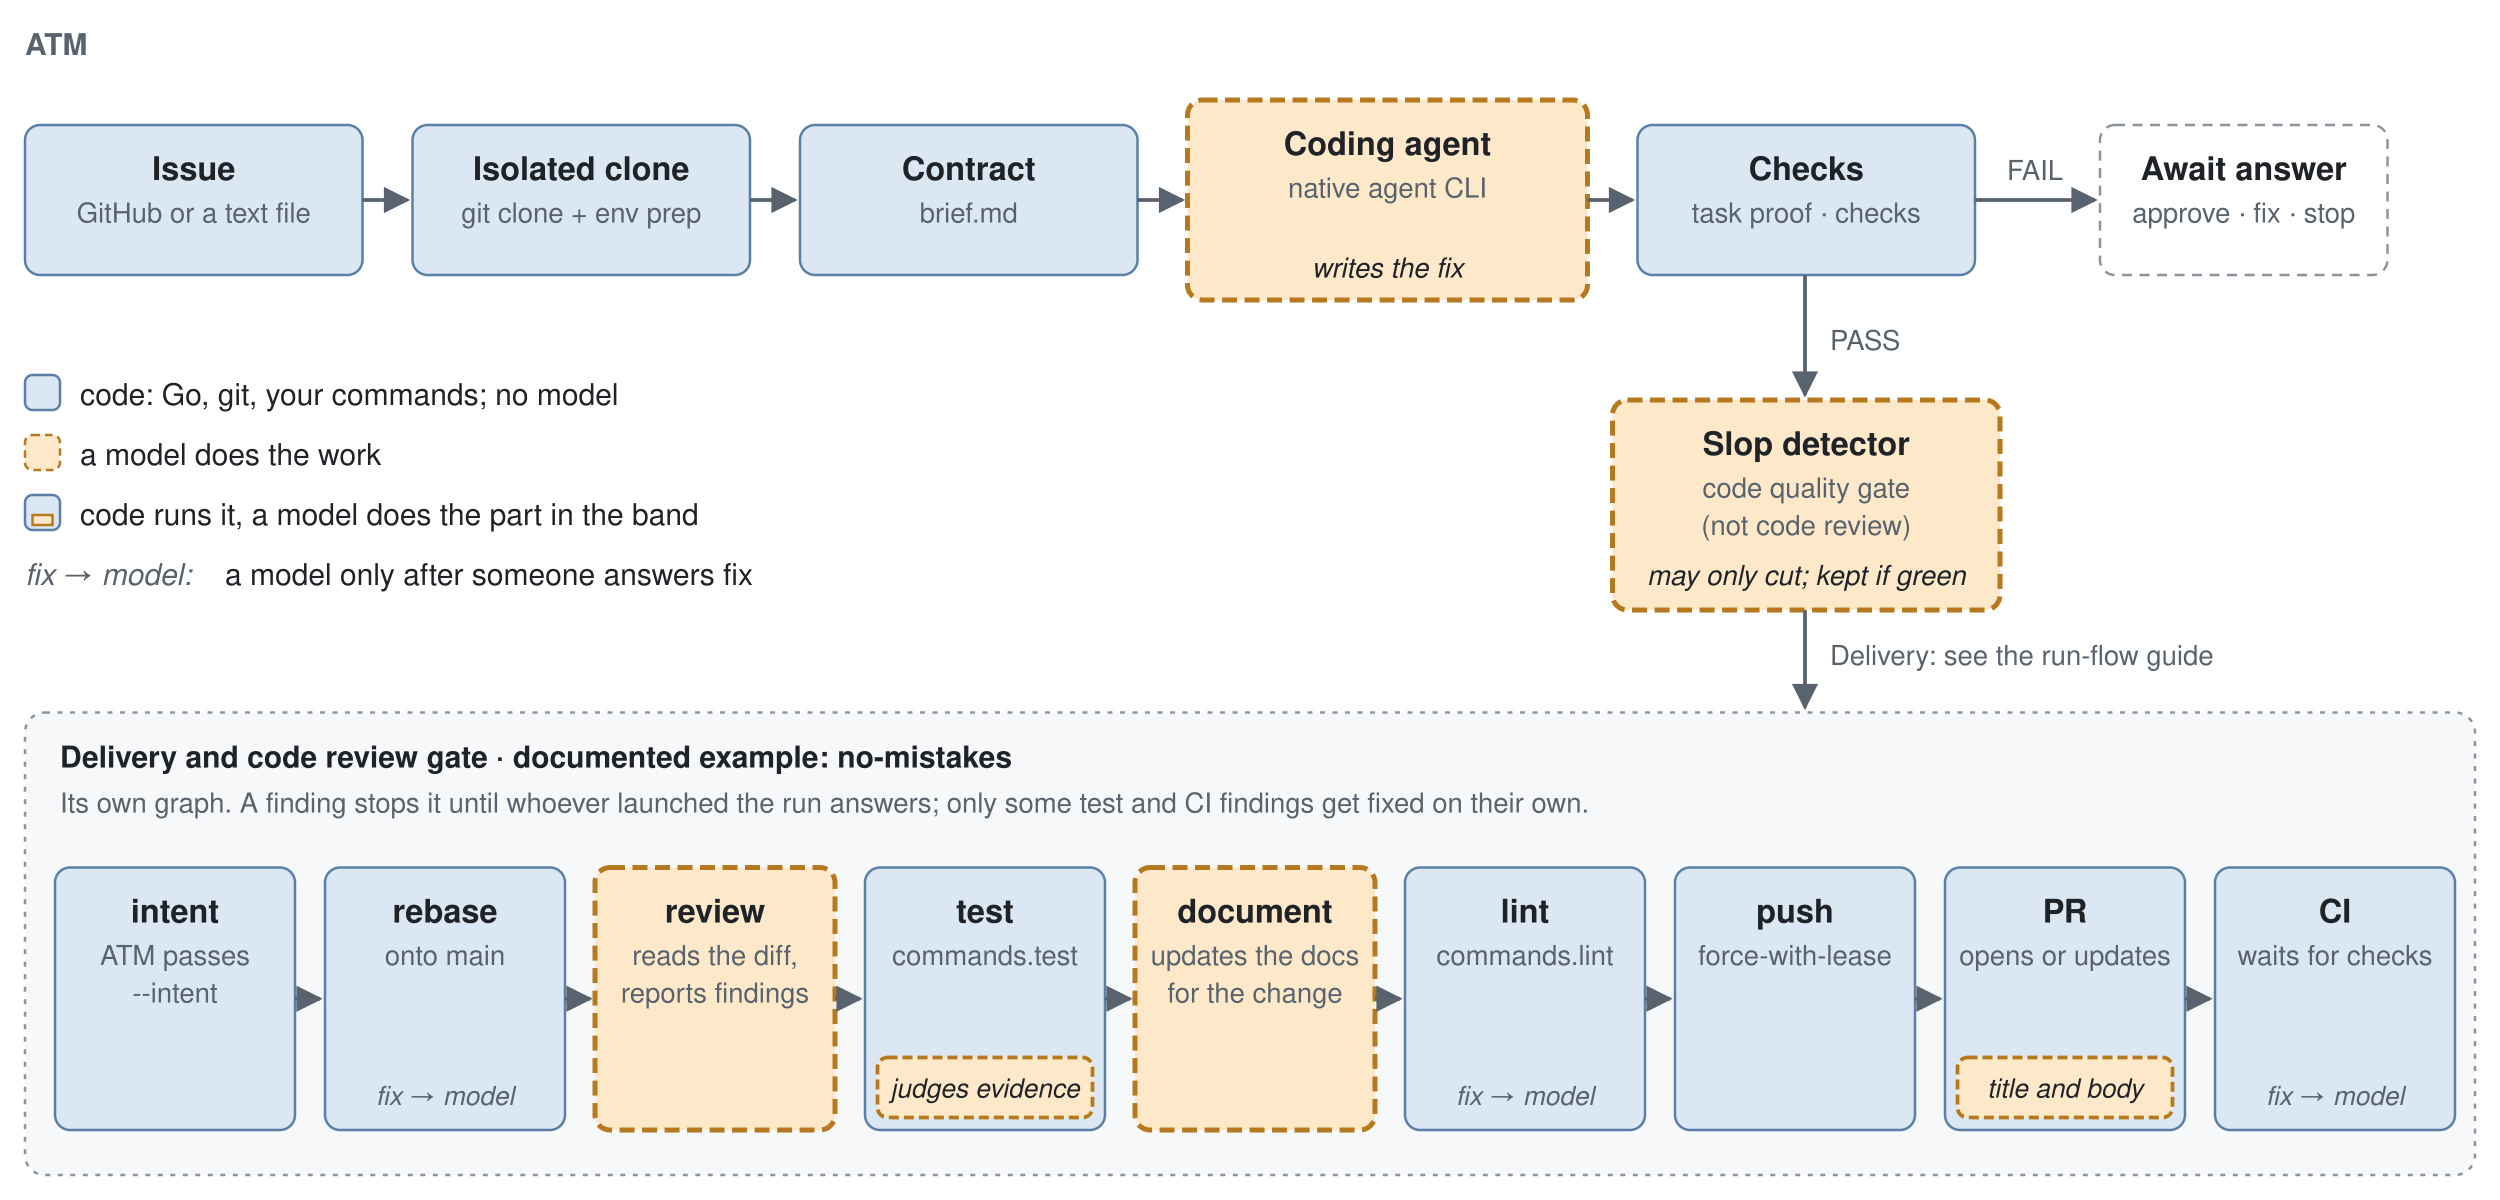
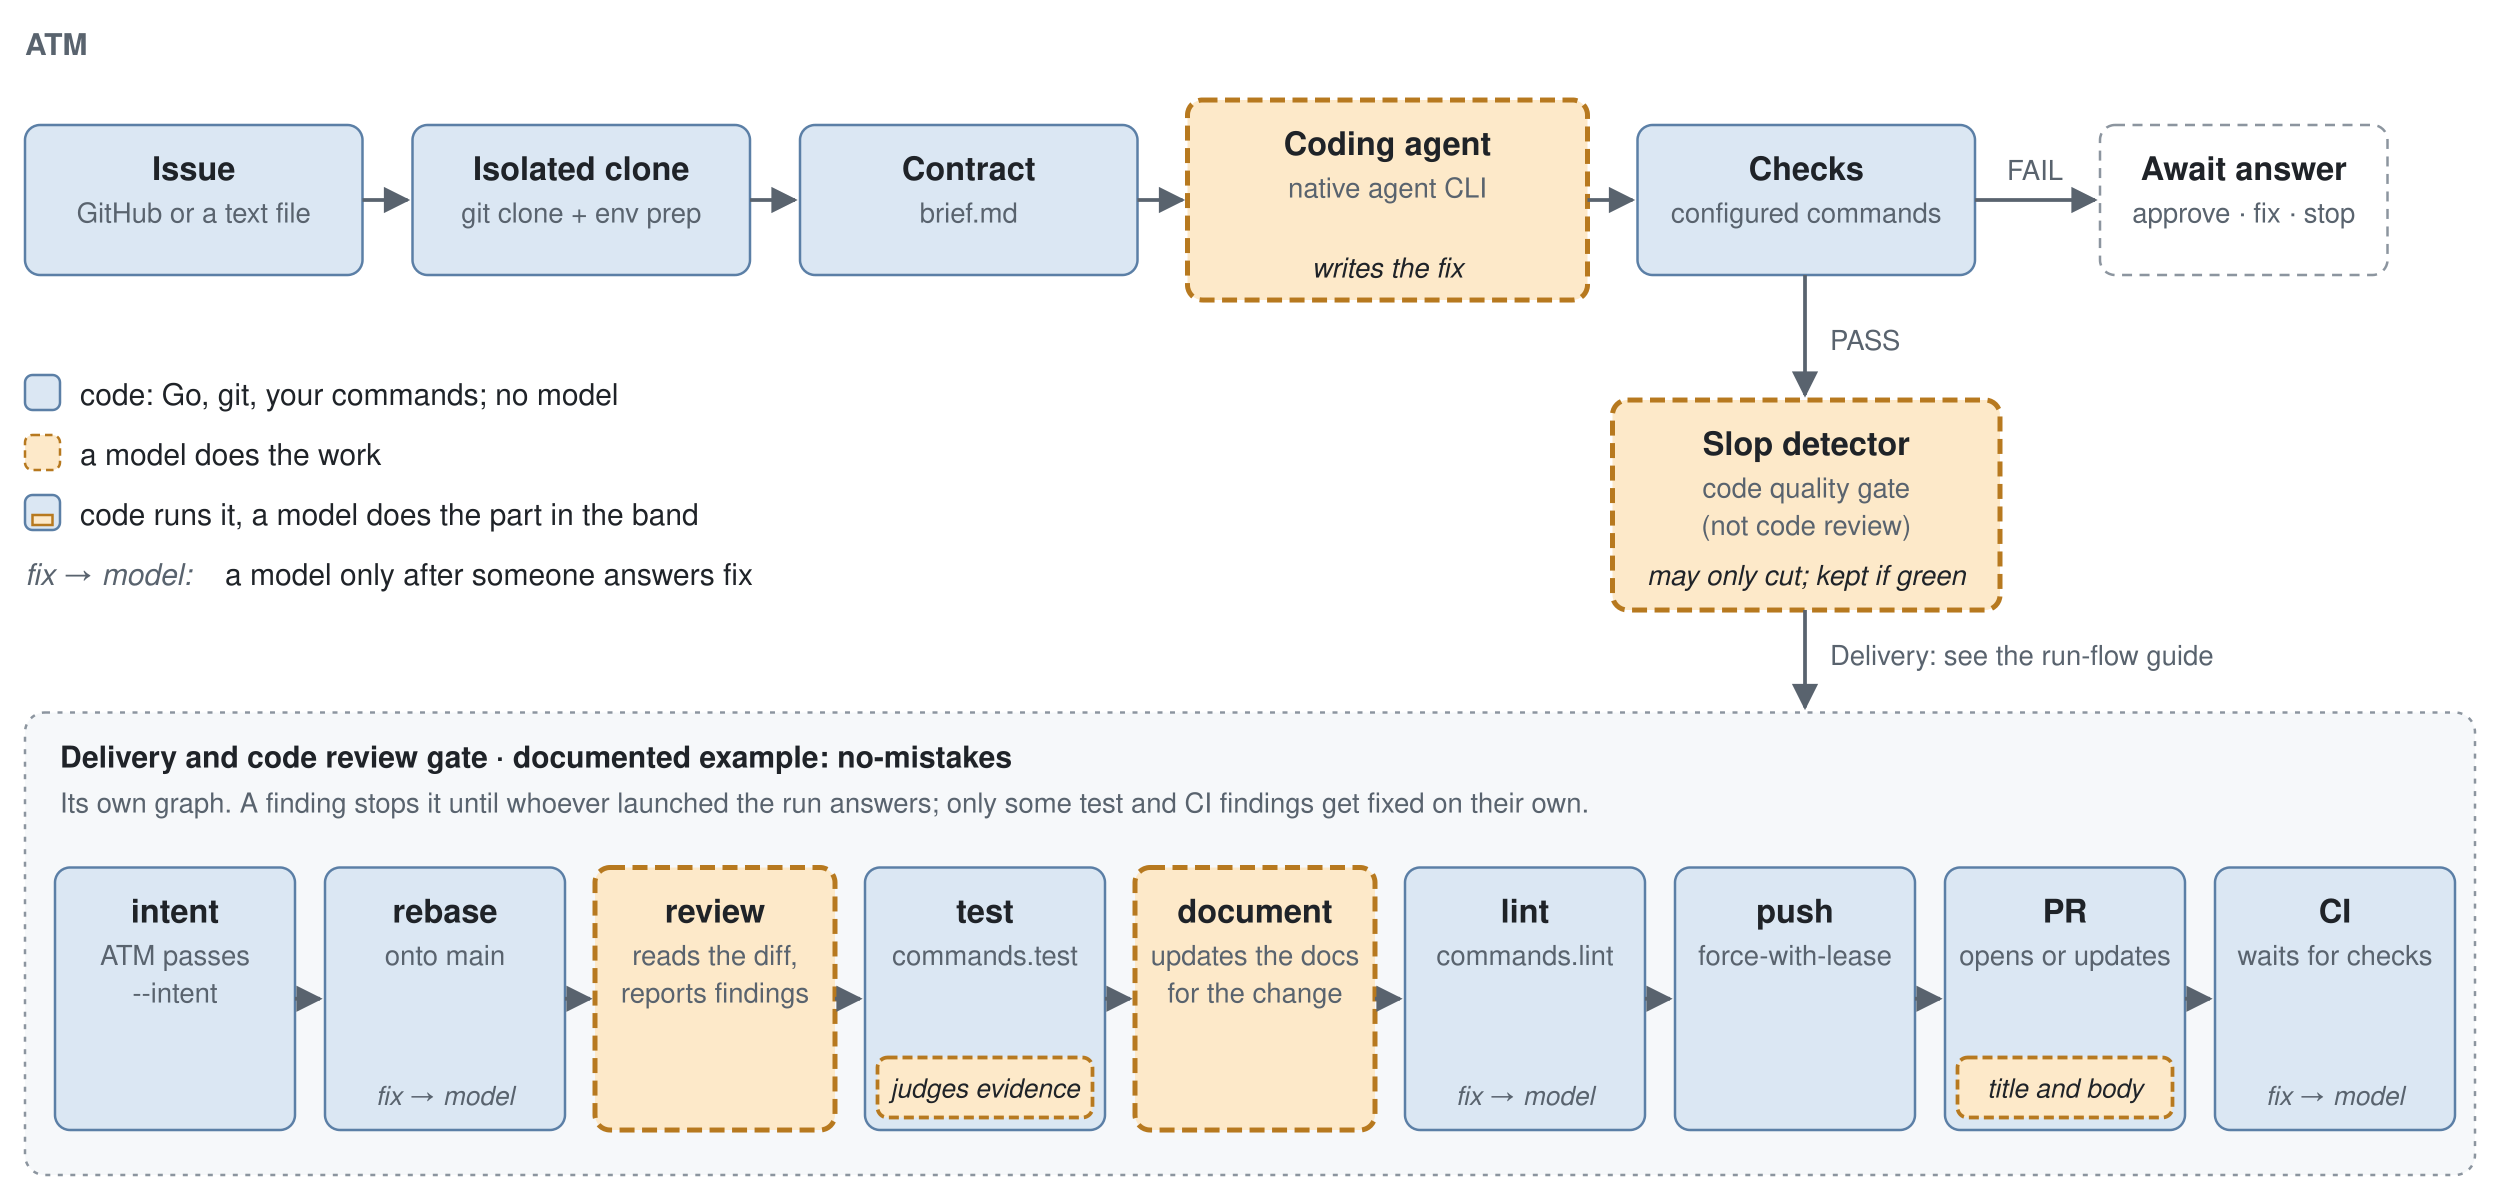
<svg xmlns="http://www.w3.org/2000/svg" viewBox="0 0 1000 480" width="1000" height="480" role="img" aria-label="ATM pipeline. Issue, isolated clone, contract, coding agent (model), checks. A failed check awaits the launcher's approve, fix or stop answer. PASS goes to the slop detector, a code quality gate where a model may only cut, then to Delivery (see the run-flow guide) and the configured code review gate. The shipped example is no-mistakes, whose own pipeline mixes code and models: intent, rebase, review (model), test (command plus a model judging the evidence), document (model), lint, push, PR (model writes title and body), CI. Rebase, lint and CI call a model only after a fix answer.">
  <defs>
    <marker id="ar" viewBox="0 0 10 10" refX="9" refY="5" markerWidth="7" markerHeight="7" orient="auto-start-reverse">
      <path d="M0 0L10 5L0 10z" fill="#59636e" />
    </marker>
  </defs>
  <g font-family="-apple-system,BlinkMacSystemFont,'Segoe UI',Helvetica,Arial,sans-serif" font-size="13" fill="#1f2328">
    <text x="10" y="22" text-anchor="start" font-size="12" font-weight="700" fill="#59636e">ATM</text>
    <rect x="10" y="50" width="135" height="60" rx="6" fill="#dbe7f3" stroke="#5b7fa6" />
    <text x="77.5" y="72" text-anchor="middle" font-weight="600">Issue</text>
    <text x="77.5" y="89" text-anchor="middle" font-size="11" fill="#59636e">GitHub or a text file</text>
    <rect x="165" y="50" width="135" height="60" rx="6" fill="#dbe7f3" stroke="#5b7fa6" />
    <text x="232.5" y="72" text-anchor="middle" font-weight="600">Isolated clone</text>
    <text x="232.5" y="89" text-anchor="middle" font-size="11" fill="#59636e">git clone + env prep</text>
    <rect x="320" y="50" width="135" height="60" rx="6" fill="#dbe7f3" stroke="#5b7fa6" />
    <text x="387.5" y="72" text-anchor="middle" font-weight="600">Contract</text>
    <text x="387.5" y="89" text-anchor="middle" font-size="11" fill="#59636e">brief.md</text>
    <rect x="475" y="40" width="160" height="80" rx="6" fill="#fde9c9" stroke="#b7791f" stroke-width="2" stroke-dasharray="6 3" />
    <text x="555.0" y="62" text-anchor="middle" font-weight="700">Coding agent</text>
    <text x="555.0" y="79" text-anchor="middle" font-size="11" fill="#59636e">native agent CLI</text>
    <text x="555" y="111" text-anchor="middle" font-size="11" font-style="italic">writes the fix</text>
    <rect x="655" y="50" width="135" height="60" rx="6" fill="#dbe7f3" stroke="#5b7fa6" />
    <text x="722.5" y="72" text-anchor="middle" font-weight="600">Checks</text>
-     <text x="722.5" y="89" text-anchor="middle" font-size="11" fill="#59636e">task proof · checks</text>
+     <text x="722.5" y="89" text-anchor="middle" font-size="11" fill="#59636e">configured commands</text>
    <rect x="840" y="50" width="115" height="60" rx="6" fill="none" stroke="#8c959f" stroke-dasharray="4 3" />
    <text x="897.5" y="72" text-anchor="middle" font-weight="600">Await answer</text>
    <text x="897.5" y="89" text-anchor="middle" font-size="11" fill="#59636e">approve · fix · stop</text>
    <path d="M145 80H163" stroke="#59636e" stroke-width="1.5" fill="none" marker-end="url(#ar)" />
    <path d="M300 80H318" stroke="#59636e" stroke-width="1.5" fill="none" marker-end="url(#ar)" />
    <path d="M455 80H473" stroke="#59636e" stroke-width="1.5" fill="none" marker-end="url(#ar)" />
    <path d="M635 80H653" stroke="#59636e" stroke-width="1.5" fill="none" marker-end="url(#ar)" />
    <path d="M790 80H838" stroke="#59636e" stroke-width="1.5" fill="none" marker-end="url(#ar)" />
    <text x="814" y="72" text-anchor="middle" font-size="11" fill="#59636e">FAIL</text>
    <rect x="645" y="160" width="155" height="84" rx="6" fill="#fde9c9" stroke="#b7791f" stroke-width="2" stroke-dasharray="6 3" />
    <text x="722.5" y="182" text-anchor="middle" font-weight="700">Slop detector</text>
    <text x="722.5" y="199" text-anchor="middle" font-size="11" fill="#59636e">code quality gate</text>
    <text x="722.5" y="214" text-anchor="middle" font-size="11" fill="#59636e">(not code review)</text>
    <text x="722.5" y="234" text-anchor="middle" font-size="11" font-style="italic">may only cut; kept if green</text>
    <path d="M722 110V158" stroke="#59636e" stroke-width="1.5" fill="none" marker-end="url(#ar)" />
    <text x="732" y="140" text-anchor="start" font-size="11" fill="#59636e">PASS</text>
    <rect x="10" y="150" width="14" height="14" rx="3" fill="#dbe7f3" stroke="#5b7fa6" />
    <text x="32" y="162" text-anchor="start" font-size="12">code: Go, git, your commands; no model</text>
    <rect x="10" y="174" width="14" height="14" rx="3" fill="#fde9c9" stroke="#b7791f" stroke-dasharray="3 2" />
    <text x="32" y="186" text-anchor="start" font-size="12">a model does the work</text>
    <rect x="10" y="198" width="14" height="14" rx="3" fill="#dbe7f3" stroke="#5b7fa6" />
    <rect x="13" y="206" width="8" height="4" fill="#fde9c9" stroke="#b7791f" stroke-width="1" />
    <text x="32" y="210" text-anchor="start" font-size="12">code runs it, a model does the part in the band</text>
    <text x="10" y="234" text-anchor="start" font-size="12" font-style="italic" fill="#59636e">fix → model:</text>
    <text x="90" y="234" text-anchor="start" font-size="12">a model only after someone answers fix</text>
    <path d="M722 244V283" stroke="#59636e" stroke-width="1.5" fill="none" marker-end="url(#ar)" />
    <text x="732" y="266" text-anchor="start" font-size="11" fill="#59636e">Delivery: see the run-flow guide</text>
    <rect x="10" y="285" width="980" height="185" rx="8" fill="#f6f8fa" stroke="#8c959f" stroke-dasharray="2 3" />
    <text x="24" y="307" text-anchor="start" font-size="12" font-weight="700">Delivery and code review gate · documented example: no-mistakes</text>
    <text x="24" y="325" text-anchor="start" font-size="11" fill="#59636e">Its own graph. A finding stops it until whoever launched the run answers; only some test and CI findings get fixed on their own.</text>
    <rect x="22" y="347" width="96" height="105" rx="6" fill="#dbe7f3" stroke="#5b7fa6" />
    <text x="70.0" y="369" text-anchor="middle" font-weight="600">intent</text>
    <text x="70.0" y="386" text-anchor="middle" font-size="11" fill="#59636e">ATM passes</text>
    <text x="70.0" y="401" text-anchor="middle" font-size="11" fill="#59636e">--intent</text>
    <path d="M118 399.5H128" stroke="#59636e" stroke-width="1.5" fill="none" marker-end="url(#ar)" />
    <rect x="130" y="347" width="96" height="105" rx="6" fill="#dbe7f3" stroke="#5b7fa6" />
    <text x="178.0" y="369" text-anchor="middle" font-weight="600">rebase</text>
    <text x="178.0" y="386" text-anchor="middle" font-size="11" fill="#59636e">onto main</text>
    <text x="178.0" y="442" text-anchor="middle" font-size="10.5" font-style="italic" fill="#59636e">fix → model</text>
    <path d="M226 399.5H236" stroke="#59636e" stroke-width="1.5" fill="none" marker-end="url(#ar)" />
    <rect x="238" y="347" width="96" height="105" rx="6" fill="#fde9c9" stroke="#b7791f" stroke-width="2" stroke-dasharray="6 3" />
    <text x="286.0" y="369" text-anchor="middle" font-weight="700">review</text>
    <text x="286.0" y="386" text-anchor="middle" font-size="11" fill="#59636e">reads the diff,</text>
    <text x="286.0" y="401" text-anchor="middle" font-size="11" fill="#59636e">reports findings</text>
    <path d="M334 399.5H344" stroke="#59636e" stroke-width="1.5" fill="none" marker-end="url(#ar)" />
    <rect x="346" y="347" width="96" height="105" rx="6" fill="#dbe7f3" stroke="#5b7fa6" />
    <text x="394.0" y="369" text-anchor="middle" font-weight="600">test</text>
    <text x="394.0" y="386" text-anchor="middle" font-size="11" fill="#59636e">commands.test</text>
    <rect x="351" y="423" width="86" height="24" rx="4" fill="#fde9c9" stroke="#b7791f" stroke-width="1.5" stroke-dasharray="4 2" />
    <text x="394.0" y="439" text-anchor="middle" font-size="10.5" font-style="italic">judges evidence</text>
    <path d="M442 399.5H452" stroke="#59636e" stroke-width="1.5" fill="none" marker-end="url(#ar)" />
    <rect x="454" y="347" width="96" height="105" rx="6" fill="#fde9c9" stroke="#b7791f" stroke-width="2" stroke-dasharray="6 3" />
    <text x="502.0" y="369" text-anchor="middle" font-weight="700">document</text>
    <text x="502.0" y="386" text-anchor="middle" font-size="11" fill="#59636e">updates the docs</text>
    <text x="502.0" y="401" text-anchor="middle" font-size="11" fill="#59636e">for the change</text>
    <path d="M550 399.5H560" stroke="#59636e" stroke-width="1.5" fill="none" marker-end="url(#ar)" />
    <rect x="562" y="347" width="96" height="105" rx="6" fill="#dbe7f3" stroke="#5b7fa6" />
    <text x="610.0" y="369" text-anchor="middle" font-weight="600">lint</text>
    <text x="610.0" y="386" text-anchor="middle" font-size="11" fill="#59636e">commands.lint</text>
    <text x="610.0" y="442" text-anchor="middle" font-size="10.5" font-style="italic" fill="#59636e">fix → model</text>
    <path d="M658 399.5H668" stroke="#59636e" stroke-width="1.5" fill="none" marker-end="url(#ar)" />
    <rect x="670" y="347" width="96" height="105" rx="6" fill="#dbe7f3" stroke="#5b7fa6" />
    <text x="718.0" y="369" text-anchor="middle" font-weight="600">push</text>
    <text x="718.0" y="386" text-anchor="middle" font-size="11" fill="#59636e">force-with-lease</text>
    <path d="M766 399.5H776" stroke="#59636e" stroke-width="1.5" fill="none" marker-end="url(#ar)" />
    <rect x="778" y="347" width="96" height="105" rx="6" fill="#dbe7f3" stroke="#5b7fa6" />
    <text x="826.0" y="369" text-anchor="middle" font-weight="600">PR</text>
    <text x="826.0" y="386" text-anchor="middle" font-size="11" fill="#59636e">opens or updates</text>
    <rect x="783" y="423" width="86" height="24" rx="4" fill="#fde9c9" stroke="#b7791f" stroke-width="1.5" stroke-dasharray="4 2" />
    <text x="826.0" y="439" text-anchor="middle" font-size="10.5" font-style="italic">title and body</text>
    <path d="M874 399.5H884" stroke="#59636e" stroke-width="1.5" fill="none" marker-end="url(#ar)" />
    <rect x="886" y="347" width="96" height="105" rx="6" fill="#dbe7f3" stroke="#5b7fa6" />
    <text x="934.0" y="369" text-anchor="middle" font-weight="600">CI</text>
    <text x="934.0" y="386" text-anchor="middle" font-size="11" fill="#59636e">waits for checks</text>
    <text x="934.0" y="442" text-anchor="middle" font-size="10.5" font-style="italic" fill="#59636e">fix → model</text>
  </g>
</svg>
